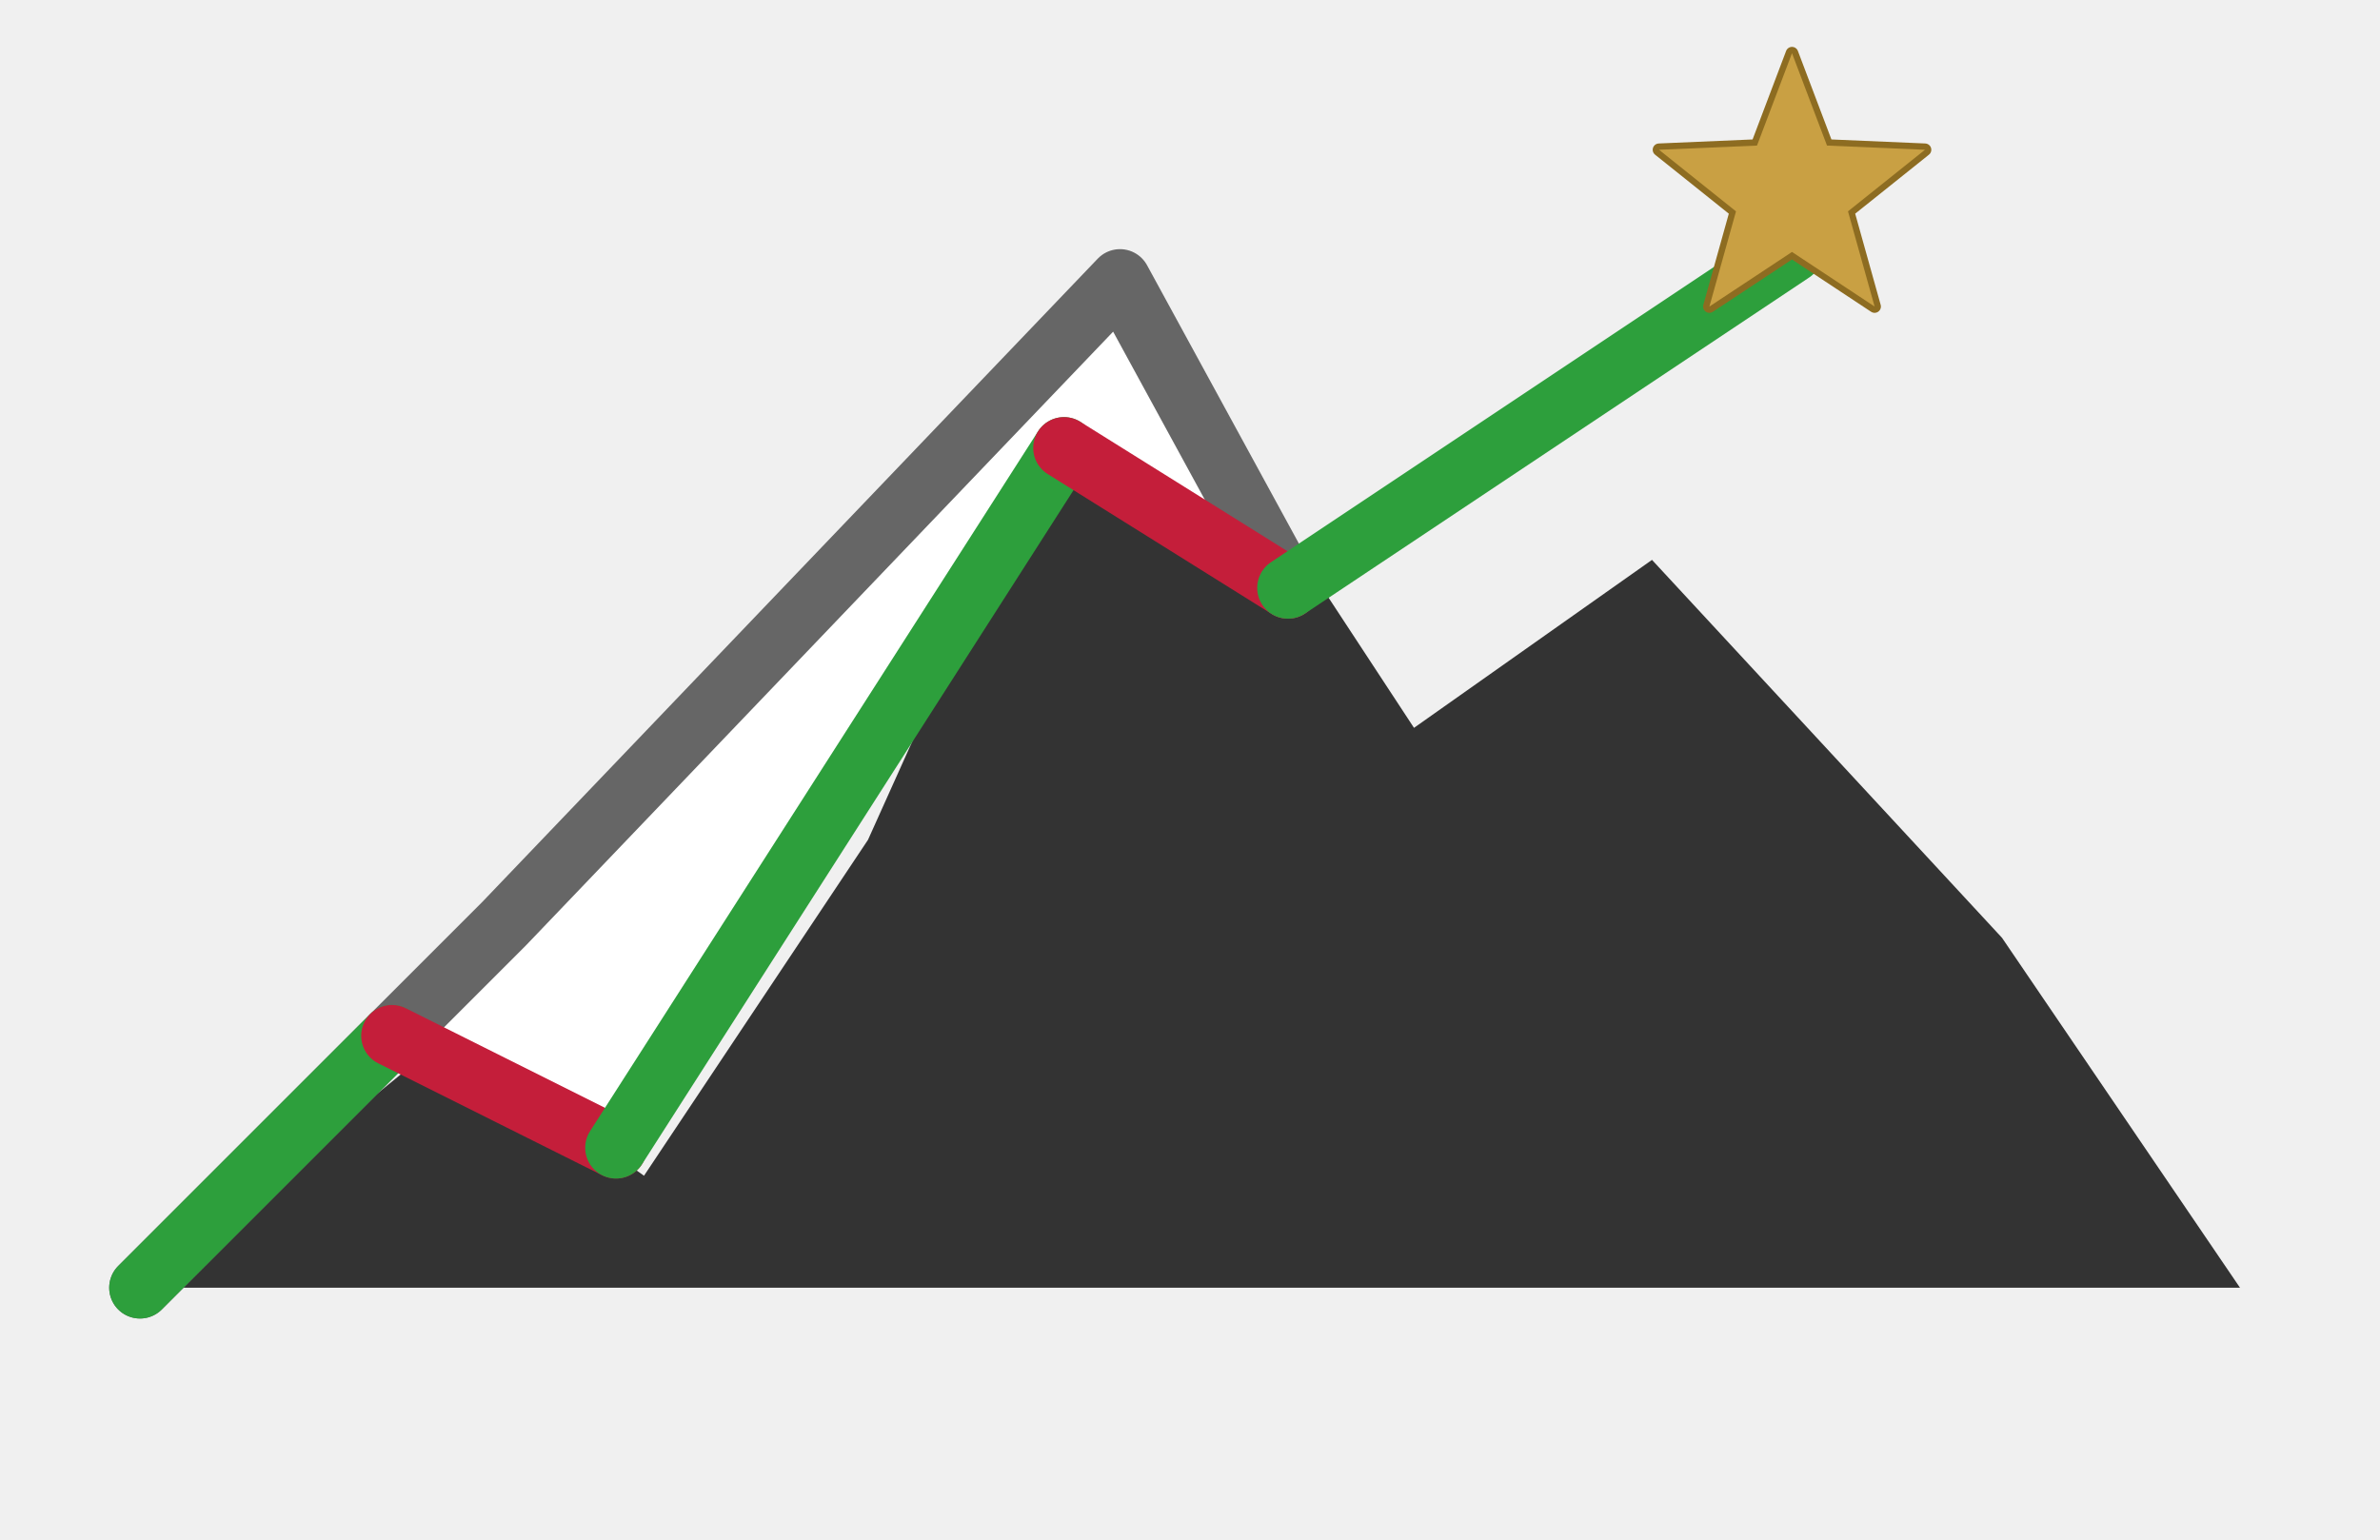
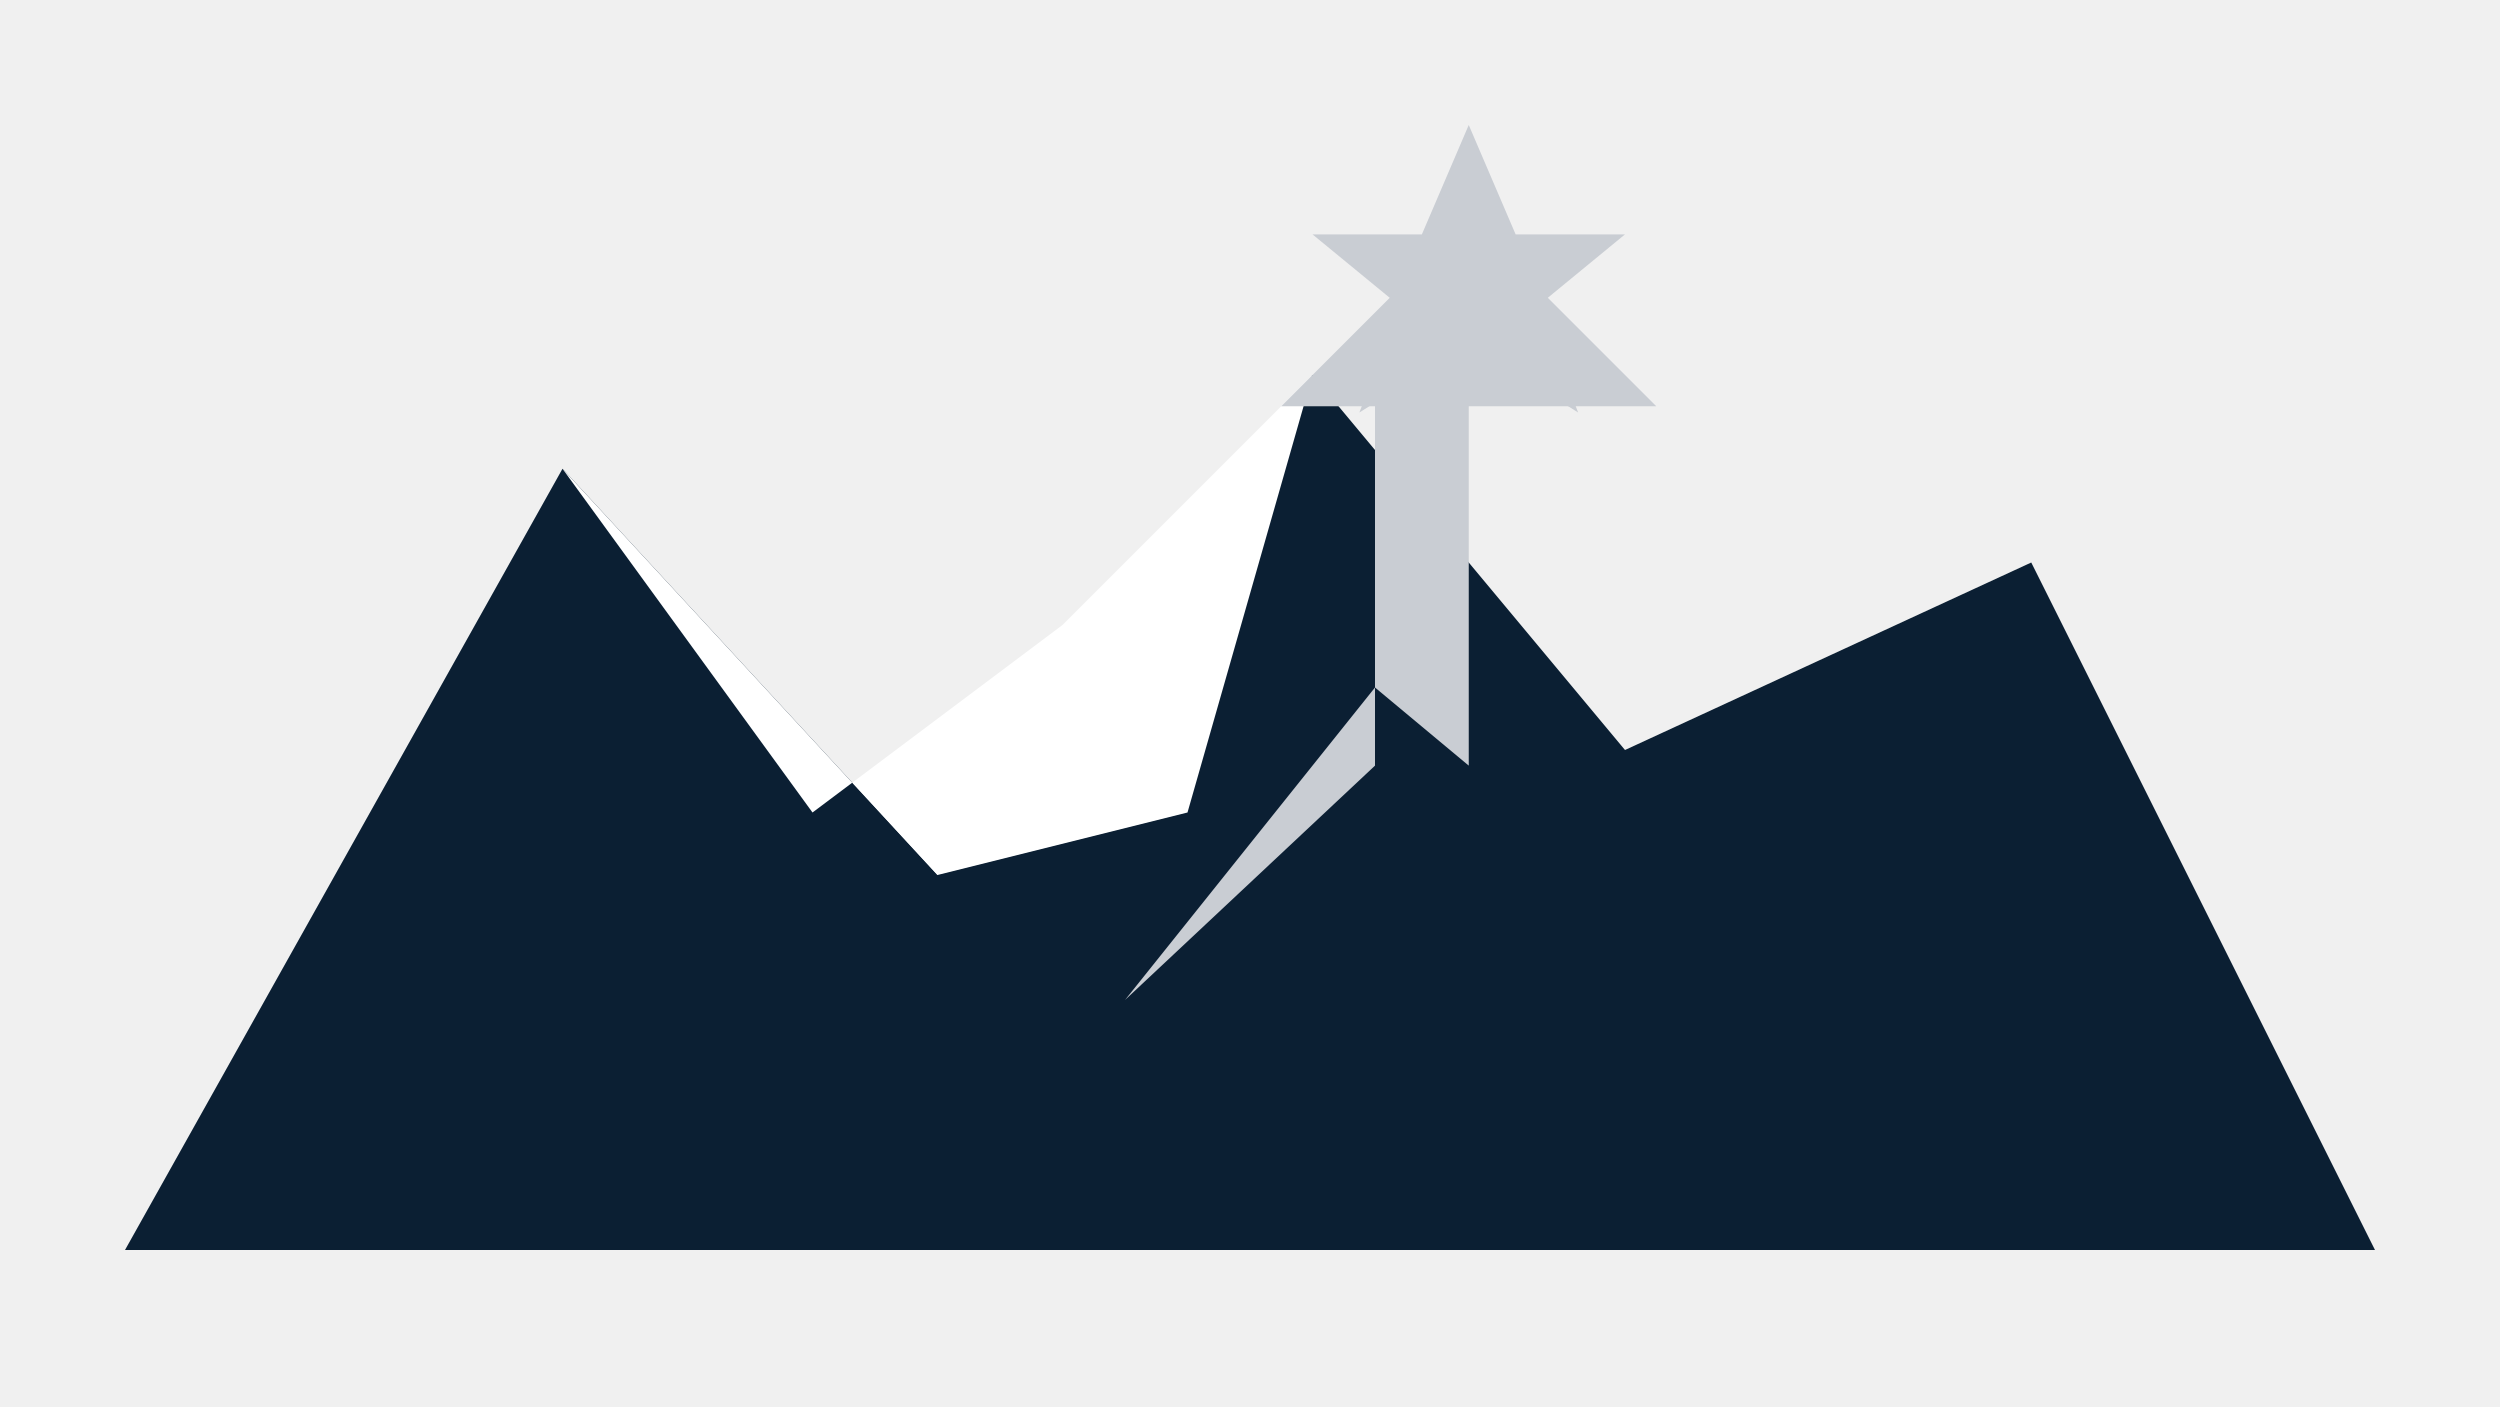
- <svg xmlns="http://www.w3.org/2000/svg" viewBox="0 0 170 110" role="img" aria-label="Stedrok logo">
-   <path fill="#333333" d="M10 92 L32 74 L46 84 L62 60 L80 20 L101 52 L118 40 L143 67 L160 92 Z" />
-   <polygon fill="#ffffff" points="10 92 36 66 80 20 92 42 76 32 44 82 28 74" />
-   <polyline fill="none" stroke="#666666" stroke-width="4.4" stroke-linecap="round" stroke-linejoin="round" points="10 92 36 66 80 20 92 42" />
-   <polyline fill="none" stroke="#2D9F3C" stroke-width="4.4" stroke-linecap="round" stroke-linejoin="round" points="10 92 28 74" />
-   <polyline fill="none" stroke="#C41E3A" stroke-width="4.4" stroke-linecap="round" stroke-linejoin="round" points="28 74 44 82" />
-   <polyline fill="none" stroke="#2D9F3C" stroke-width="4.4" stroke-linecap="round" stroke-linejoin="round" points="44 82 76 32" />
-   <polyline fill="none" stroke="#C41E3A" stroke-width="4.4" stroke-linecap="round" stroke-linejoin="round" points="76 32 92 42" />
-   <polyline fill="none" stroke="#2D9F3C" stroke-width="4.4" stroke-linecap="round" stroke-linejoin="round" points="92 42 128 18" />
-   <polygon fill="#C9A043" stroke="#8d6c21" stroke-width="0.9" stroke-linejoin="round" paint-order="stroke fill" points="128.0,3.8 130.5,10.4 137.5,10.7 132.0,15.1 133.9,21.9 128.0,18.0 122.1,21.9 124.0,15.1 118.5,10.7 125.5,10.4" />
+ <svg xmlns="http://www.w3.org/2000/svg" viewBox="0 0 800 450" width="800" height="450">
+   <path d="M40 400 L180 150 L300 280 L420 120 L520 240 L650 180 L760 400 Z" fill="#0B1F33" />
+   <path d="M180 150 L260 260 L340 200 L420 120 L380 260 L300 280 Z" fill="#FFFFFF" />
+   <path d="M360 320 L440 220 L470 245 L470 130 L530 130 L470 70 L410 130 L440 130 L440 245 Z" fill="#C9CDD3" />
+   <polygon points="470,40 485,75 520,75 492,98 505,132 470,110 435,132 448,98 420,75 455,75" fill="#C9CDD3" />
</svg>
